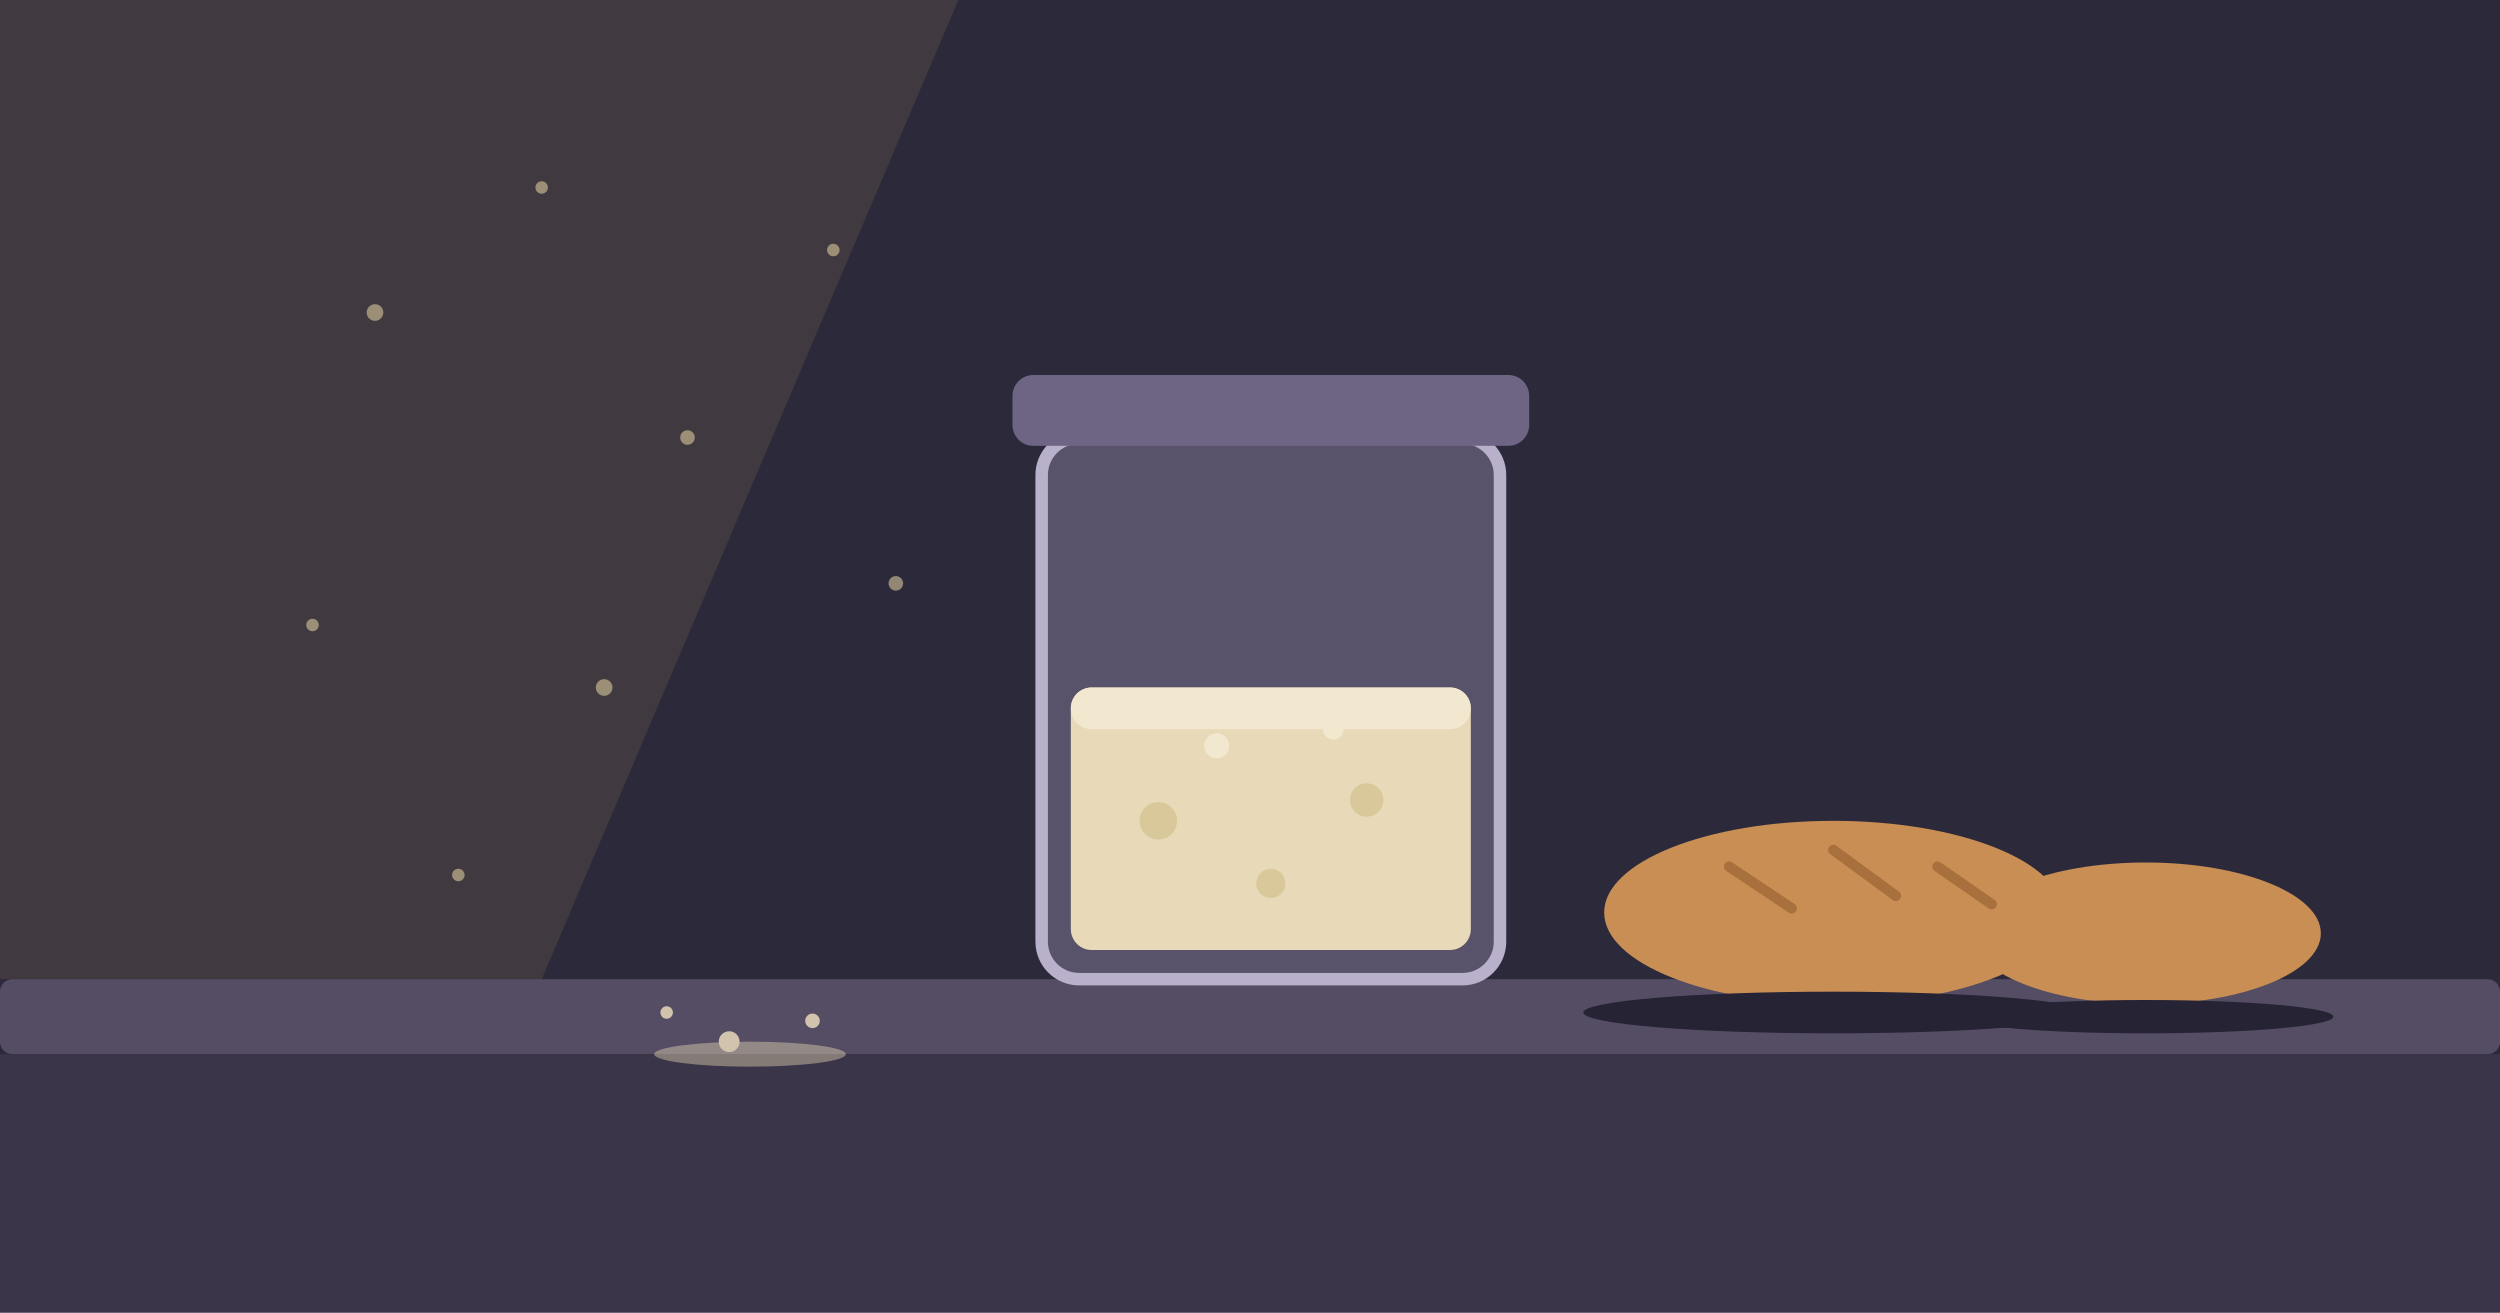
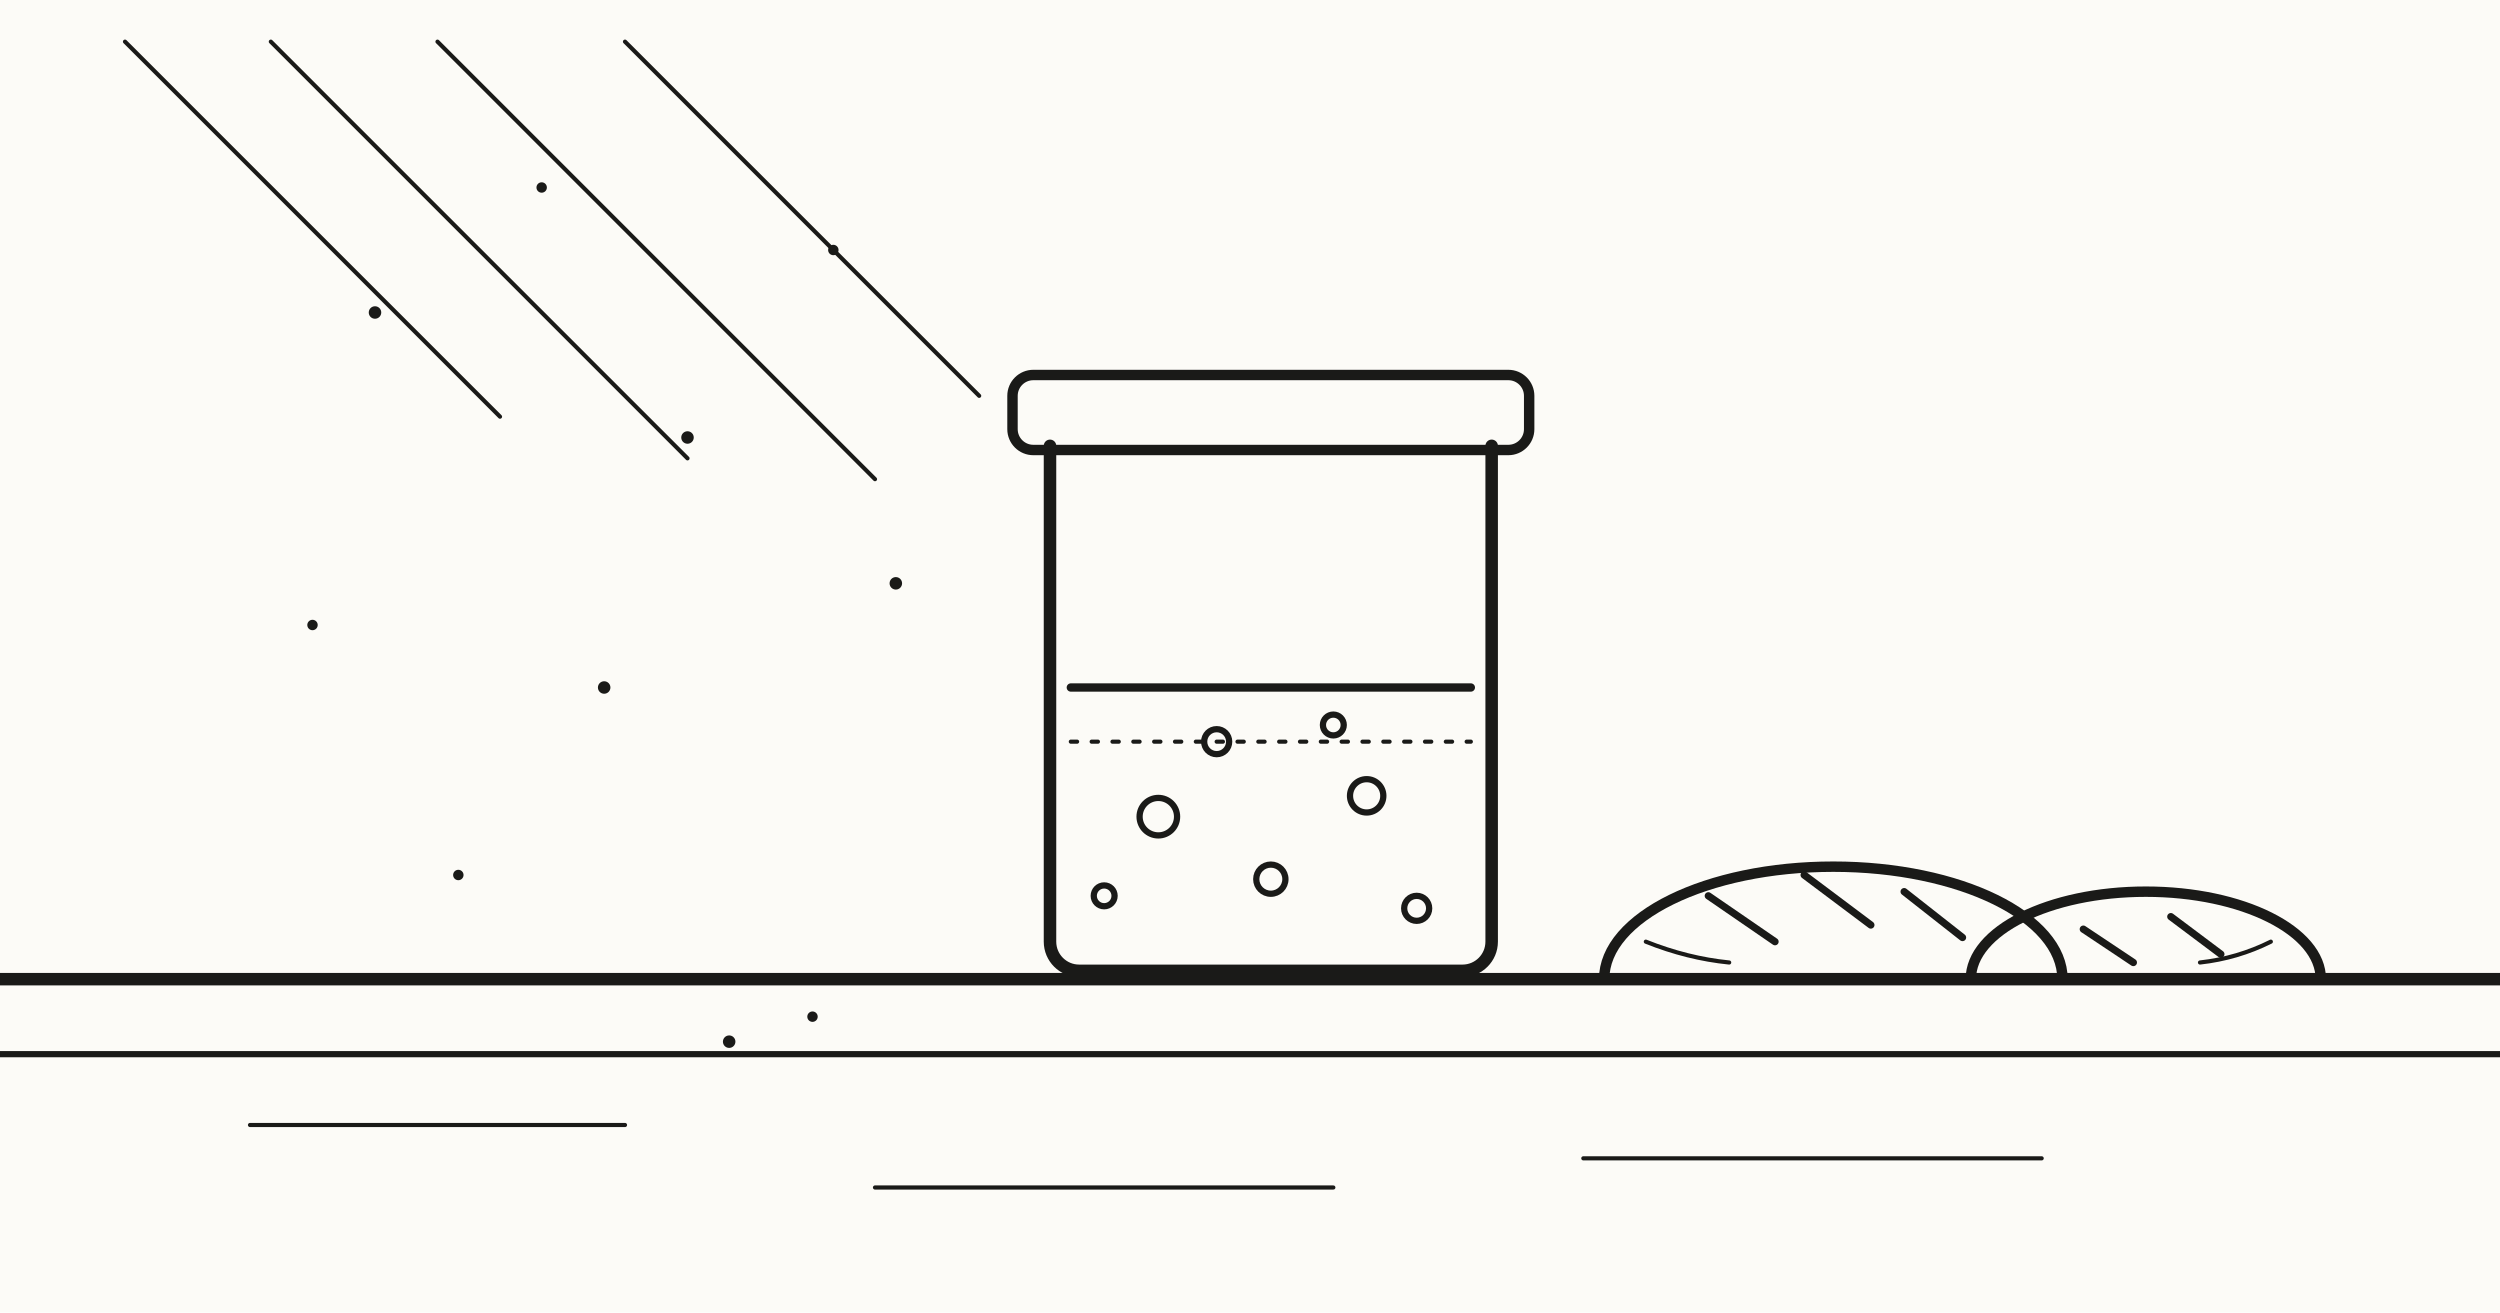
<svg xmlns="http://www.w3.org/2000/svg" viewBox="0 0 1200 630">
-   <rect width="1200" height="630" fill="#2c2a3a" />
-   <polygon points="0,0 460,0 260,470 0,470" fill="#f2c879" opacity="0.10" />
-   <g fill="#f7e3ae" opacity="0.5">
-     <circle cx="180" cy="150" r="4" />
-     <circle cx="260" cy="90" r="3" />
-     <circle cx="330" cy="210" r="3.5" />
-     <circle cx="150" cy="300" r="3" />
-     <circle cx="290" cy="330" r="4" />
-     <circle cx="400" cy="120" r="3" />
-     <circle cx="430" cy="280" r="3.5" />
-     <circle cx="220" cy="420 " r="3" />
-   </g>
-   <rect y="470" width="1200" height="36" rx="6" fill="#544d63" />
-   <rect y="506" width="1200" height="124" fill="#3a3548" />
-   <g>
-     <rect x="500" y="210" width="220" height="260" rx="18" fill="#8d86a3" opacity="0.45" />
-     <rect x="500" y="210" width="220" height="260" rx="18" fill="none" stroke="#b9b1cc" stroke-width="6" />
-     <rect x="514" y="330" width="192" height="126" rx="10" fill="#e8d9b8" />
-     <rect x="514" y="330" width="192" height="20" rx="10" fill="#f2e8cf" />
-     <rect x="486" y="180" width="248" height="34" rx="10" fill="#6e6584" />
-     <circle cx="556" cy="394" r="9" fill="#d9c89a" />
-     <circle cx="610" cy="424" r="7" fill="#d9c89a" />
-     <circle cx="656" cy="384" r="8" fill="#d9c89a" />
-     <circle cx="584" cy="358" r="6" fill="#f2e8cf" />
-     <circle cx="640" cy="350 " r="5" fill="#f2e8cf" />
-   </g>
-   <g fill="#c98e54">
-     <ellipse cx="880" cy="438" rx="110" ry="44" />
-     <ellipse cx="1030" cy="448" rx="84" ry="34" />
-   </g>
-   <g stroke="#a8703c" stroke-width="5" stroke-linecap="round">
-     <line x1="830" y1="416" x2="860" y2="436" />
-     <line x1="880" y1="408" x2="910" y2="430" />
-     <line x1="930" y1="416" x2="956" y2="434" />
-   </g>
-   <ellipse cx="880" cy="486" rx="120" ry="10" fill="#262335" />
-   <ellipse cx="1030" cy="488" rx="90" ry="8" fill="#262335" />
-   <g fill="#e8d9b8" opacity="0.85">
-     <circle cx="350" cy="500" r="5" />
-     <circle cx="390" cy="490" r="3.5" />
-     <circle cx="320" cy="486" r="3" />
-     <ellipse cx="360" cy="506" rx="46" ry="6" opacity="0.5" />
+   <rect width="1200" height="630" fill="#fcfbf7" />
+   <g stroke="#1a1a18" fill="none" stroke-linecap="round">
+     <g stroke-width="2">
+       <line x1="60" y1="20" x2="240" y2="200" />
+       <line x1="130" y1="20" x2="330" y2="220" />
+       <line x1="210" y1="20" x2="420" y2="230" />
+       <line x1="300" y1="20" x2="470" y2="190" />
+     </g>
+     <g fill="#1a1a18" stroke="none">
+       <circle cx="180" cy="150" r="3" />
+       <circle cx="260" cy="90" r="2.5" />
+       <circle cx="330" cy="210" r="3" />
+       <circle cx="150" cy="300" r="2.5" />
+       <circle cx="290" cy="330" r="3" />
+       <circle cx="400" cy="120" r="2.5" />
+       <circle cx="430" cy="280" r="3" />
+       <circle cx="220" cy="420" r="2.5" />
+       <circle cx="350" cy="500" r="3" />
+       <circle cx="390" cy="488" r="2.5" />
+     </g>
+     <line x1="0" y1="470" x2="1200" y2="470" stroke-width="6" />
+     <line x1="0" y1="506" x2="1200" y2="506" stroke-width="3" />
+     <g stroke-width="2">
+       <line x1="120" y1="540" x2="300" y2="540" />
+       <line x1="420" y1="570" x2="640" y2="570" />
+       <line x1="760" y1="556" x2="980" y2="556" />
+     </g>
+     <g stroke-width="6">
+       <path d="M504 214 v238 a14 14 0 0 0 14 14 h184 a14 14 0 0 0 14 -14 v-238" />
+       <rect x="486" y="180" width="248" height="36" rx="10" stroke-width="5" />
+       <line x1="514" y1="330" x2="706" y2="330" stroke-width="4" />
+     </g>
+     <g stroke-width="3">
+       <circle cx="556" cy="392" r="9" />
+       <circle cx="610" cy="422" r="7" />
+       <circle cx="656" cy="382" r="8" />
+       <circle cx="584" cy="356" r="6" />
+       <circle cx="640" cy="348" r="5" />
+       <circle cx="530" cy="430" r="5" />
+       <circle cx="680" cy="436" r="6" />
+     </g>
+     <g stroke-width="2" stroke-dasharray="3 7">
+       <line x1="514" y1="356" x2="706" y2="356" />
+     </g>
+     <g stroke-width="5">
+       <path d="M770 470 a110 54 0 0 1 220 0" />
+       <path d="M946 470 a84 42 0 0 1 168 0" />
+     </g>
+     <g stroke-width="3.5">
+       <line x1="820" y1="430" x2="852" y2="452" />
+       <line x1="866" y1="420" x2="898" y2="444" />
+       <line x1="914" y1="428" x2="942" y2="450" />
+       <line x1="1000" y1="446" x2="1024" y2="462" />
+       <line x1="1042" y1="440" x2="1066" y2="458" />
+     </g>
+     <g stroke-width="2">
+       <path d="M790 452 q20 8 40 10" />
+       <path d="M1090 452 q-16 8 -34 10" />
+     </g>
  </g>
</svg>
